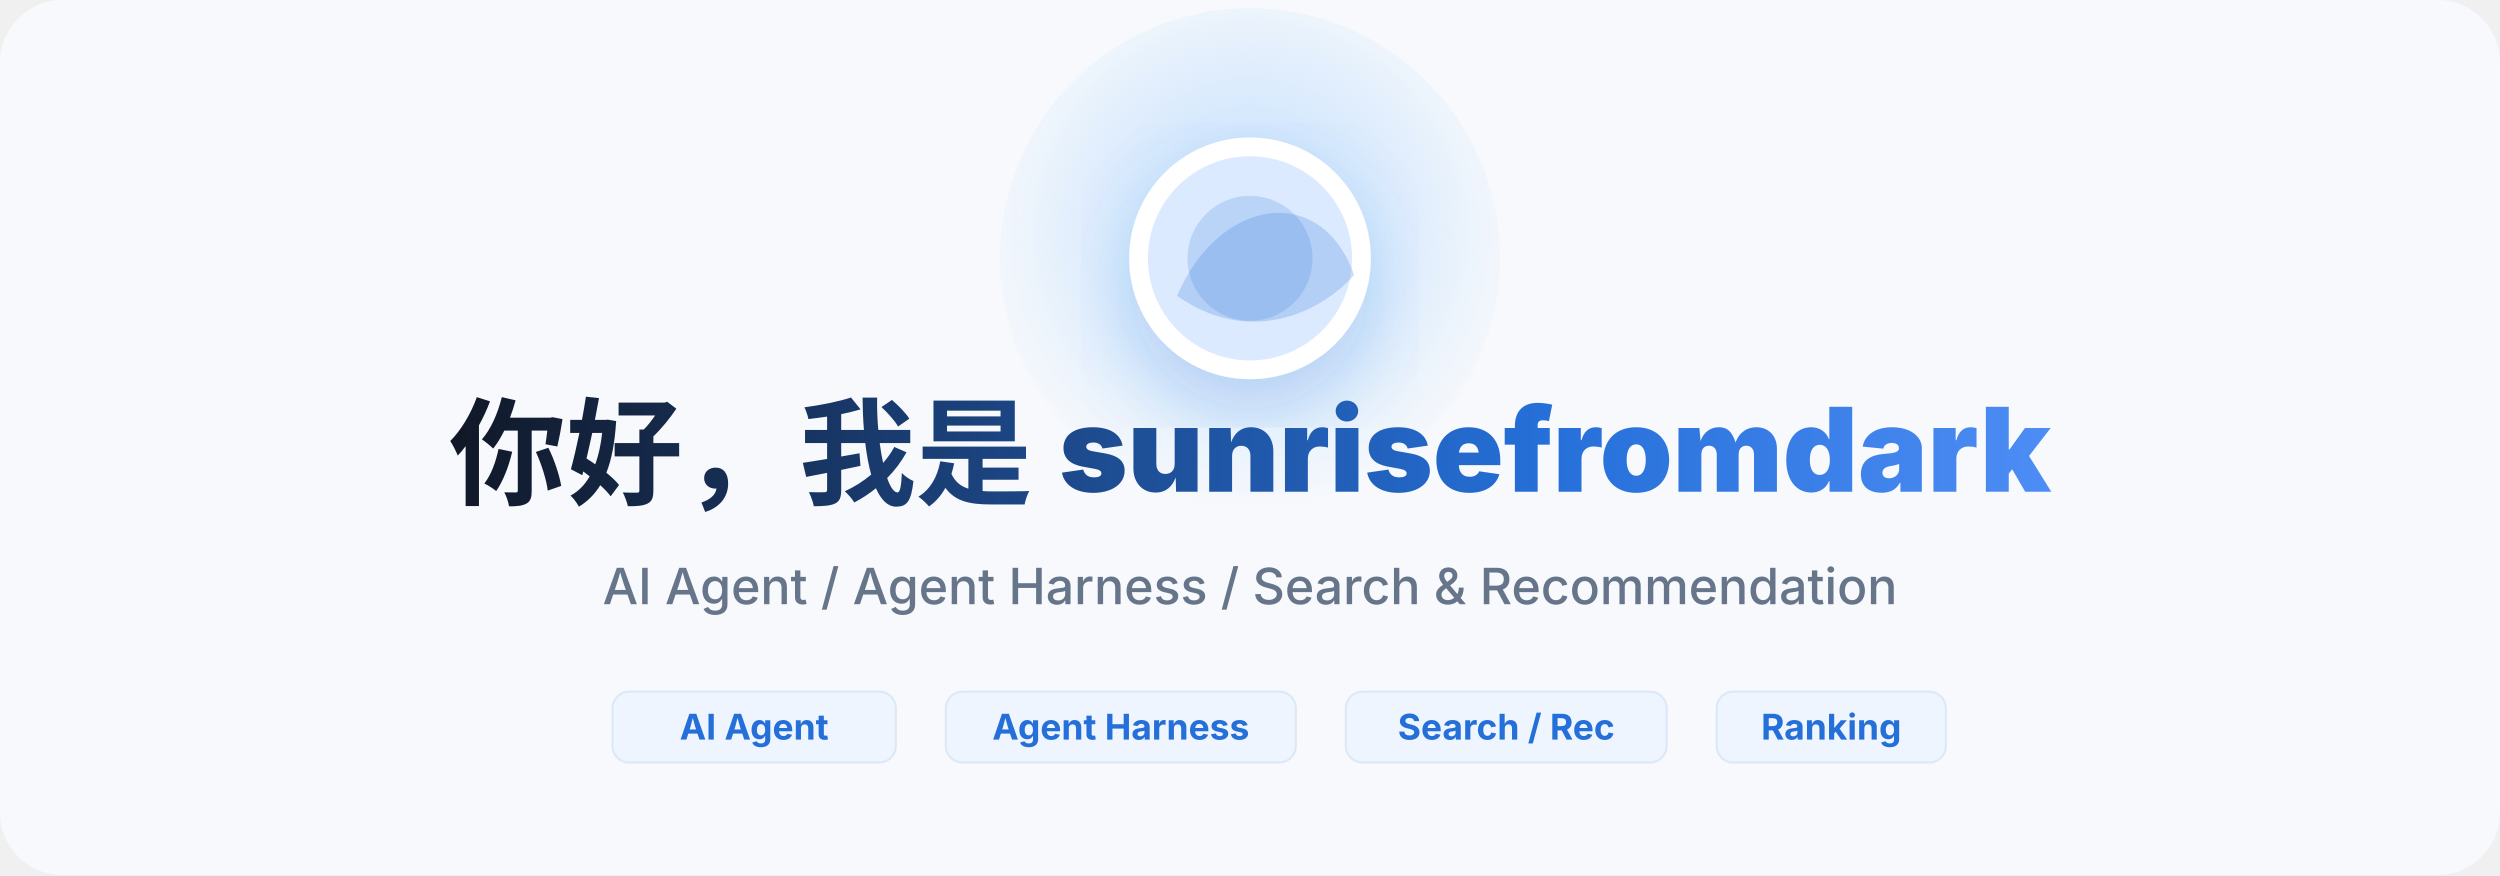
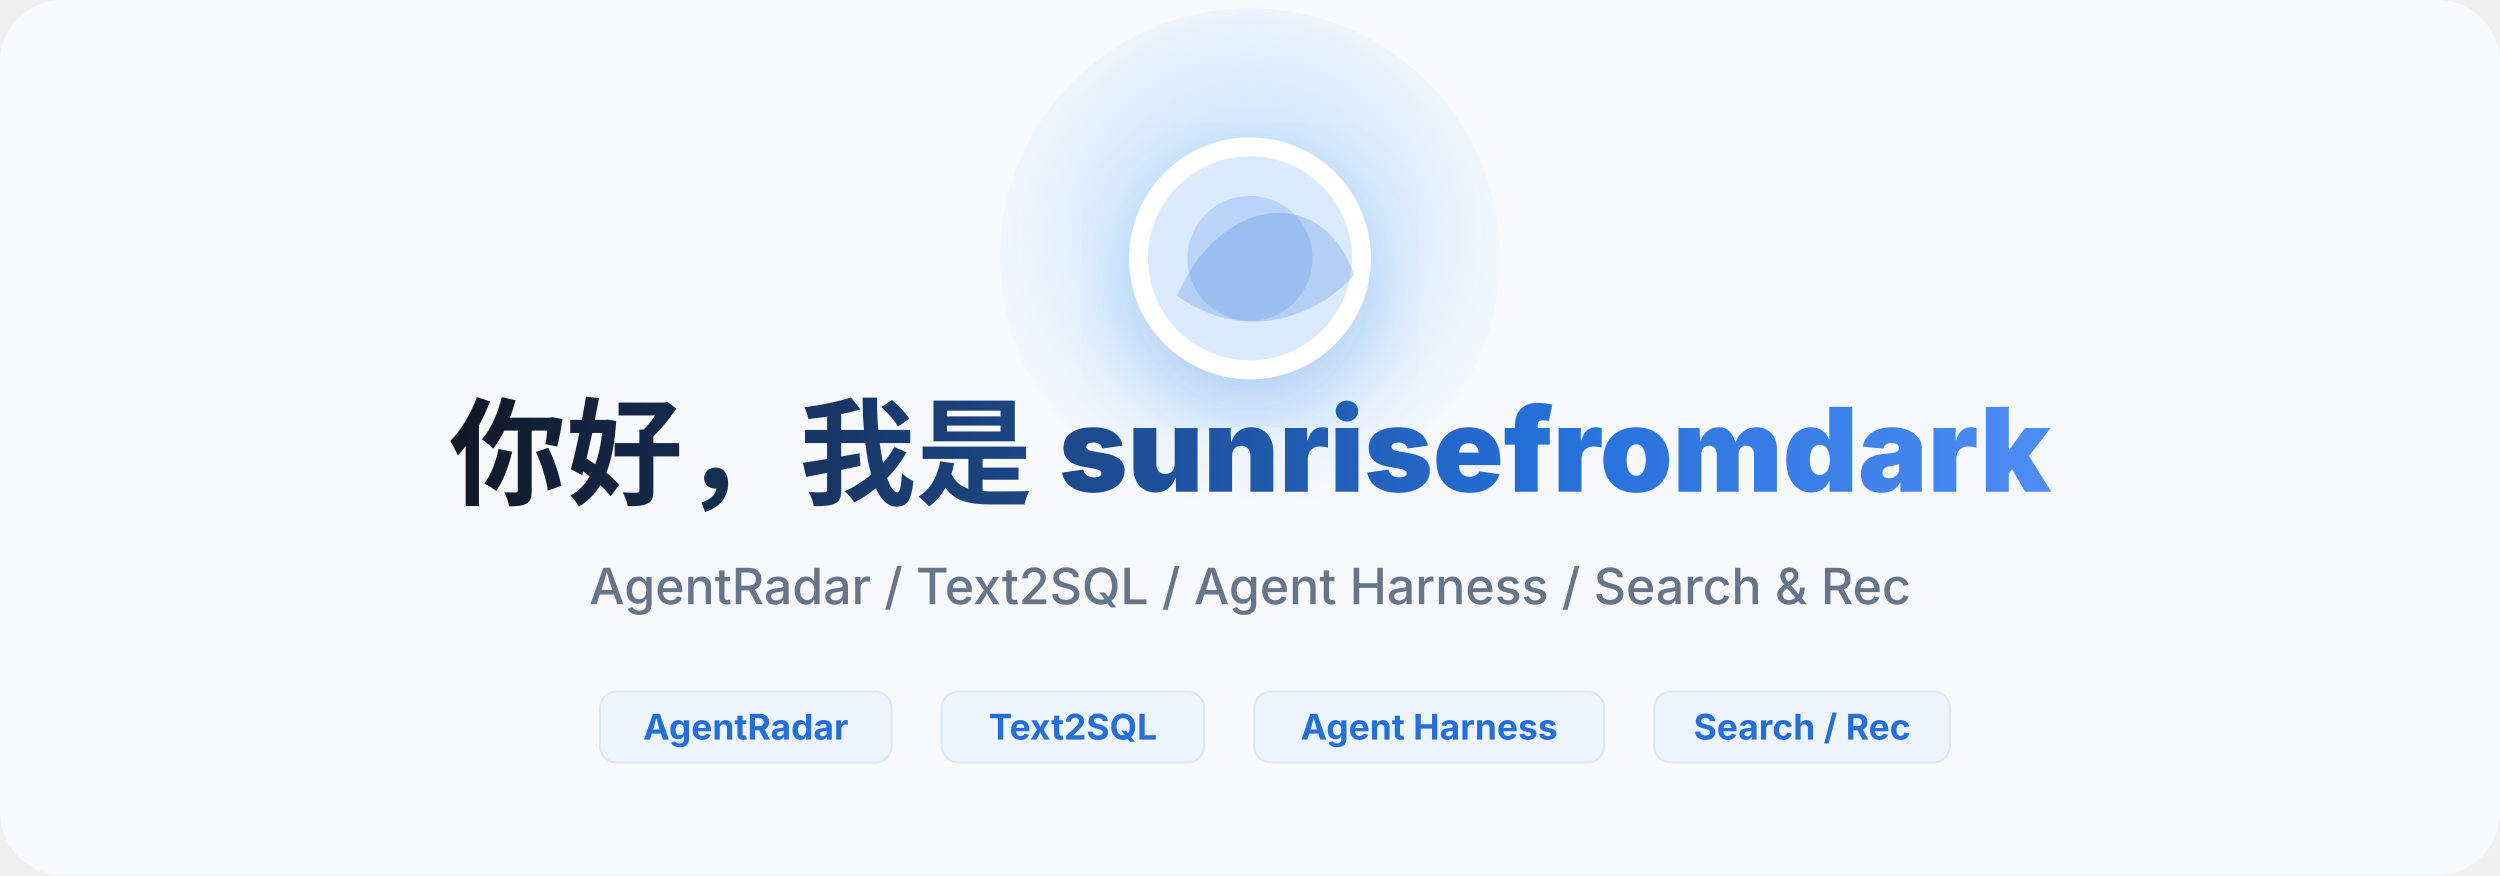
<svg xmlns="http://www.w3.org/2000/svg" width="1200" height="420" viewBox="0 0 1200 420" role="img" aria-labelledby="title desc">
  <defs>
    <linearGradient id="text" x1="0" y1="0" x2="1" y2="0">
      <stop offset="0" stop-color="#111827" />
      <stop offset="0.68" stop-color="#256fd8" />
      <stop offset="1" stop-color="#4d8df5" />
    </linearGradient>
    <radialGradient id="glow" cx="50%" cy="45%" r="55%">
      <stop offset="0" stop-color="#8ec5ff" stop-opacity="0.55" />
      <stop offset="1" stop-color="#8ec5ff" stop-opacity="0" />
    </radialGradient>
    <filter id="shadow" x="-20%" y="-20%" width="140%" height="140%">
      <feDropShadow dx="0" dy="16" stdDeviation="18" flood-color="#256fd8" flood-opacity="0.22" />
    </filter>
  </defs>
  <rect width="1200" height="420" rx="30" fill="#f7f9fc" />
  <circle cx="600" cy="124" r="120" fill="url(#glow)" />
  <g filter="url(#shadow)">
    <circle cx="600" cy="124" r="58" fill="#ffffff" />
    <circle cx="600" cy="124" r="49" fill="#dbeafe" />
    <path d="M565 142C585 95 634 87 650 132C633 151 599 166 565 142Z" fill="#256fd8" opacity="0.22" />
    <circle cx="600" cy="124" r="30" fill="#256fd8" opacity="0.18" />
  </g>
  <text x="600" y="238" text-anchor="middle" font-family="Inter, Segoe UI, Arial, sans-serif" font-size="56" font-weight="900" fill="url(#text)">你好，我是 sunrisefromdark</text>
-   <text x="600" y="290" text-anchor="middle" font-family="Inter, Segoe UI, Arial, sans-serif" font-size="24" font-weight="500" fill="#66758a">AI Agent / Agent Harness / Search &amp; Recommendation</text>
+   <text x="600" y="290" text-anchor="middle" font-family="Inter, Segoe UI, Arial, sans-serif" font-size="24" font-weight="500" fill="#66758a">AgentRadar / Text2SQL / Agent Harness / Search &amp; Rec</text>
  <g font-family="Inter, Segoe UI, Arial, sans-serif" font-size="17" font-weight="700">
-     <rect x="294" y="332" width="136" height="34" rx="8" fill="#eef5ff" stroke="#dbe8f8" />
-     <text x="362" y="355" text-anchor="middle" fill="#256fd8">AI Agent</text>
-     <rect x="454" y="332" width="168" height="34" rx="8" fill="#eef5ff" stroke="#dbe8f8" />
-     <text x="538" y="355" text-anchor="middle" fill="#256fd8">Agent Harness</text>
-     <rect x="646" y="332" width="154" height="34" rx="8" fill="#eef5ff" stroke="#dbe8f8" />
-     <text x="723" y="355" text-anchor="middle" fill="#256fd8">Search / Rec</text>
-     <rect x="824" y="332" width="110" height="34" rx="8" fill="#eef5ff" stroke="#dbe8f8" />
-     <text x="879" y="355" text-anchor="middle" fill="#256fd8">Ranking</text>
+     <rect x="288" y="332" width="140" height="34" rx="8" fill="#eef5ff" stroke="#dbe8f8" />
+     <text x="358" y="355" text-anchor="middle" fill="#256fd8">AgentRadar</text>
+     <rect x="452" y="332" width="126" height="34" rx="8" fill="#eef5ff" stroke="#dbe8f8" />
+     <text x="515" y="355" text-anchor="middle" fill="#256fd8">Text2SQL</text>
+     <rect x="602" y="332" width="168" height="34" rx="8" fill="#eef5ff" stroke="#dbe8f8" />
+     <text x="686" y="355" text-anchor="middle" fill="#256fd8">Agent Harness</text>
+     <rect x="794" y="332" width="142" height="34" rx="8" fill="#eef5ff" stroke="#dbe8f8" />
+     <text x="865" y="355" text-anchor="middle" fill="#256fd8">Search / Rec</text>
  </g>
</svg>
